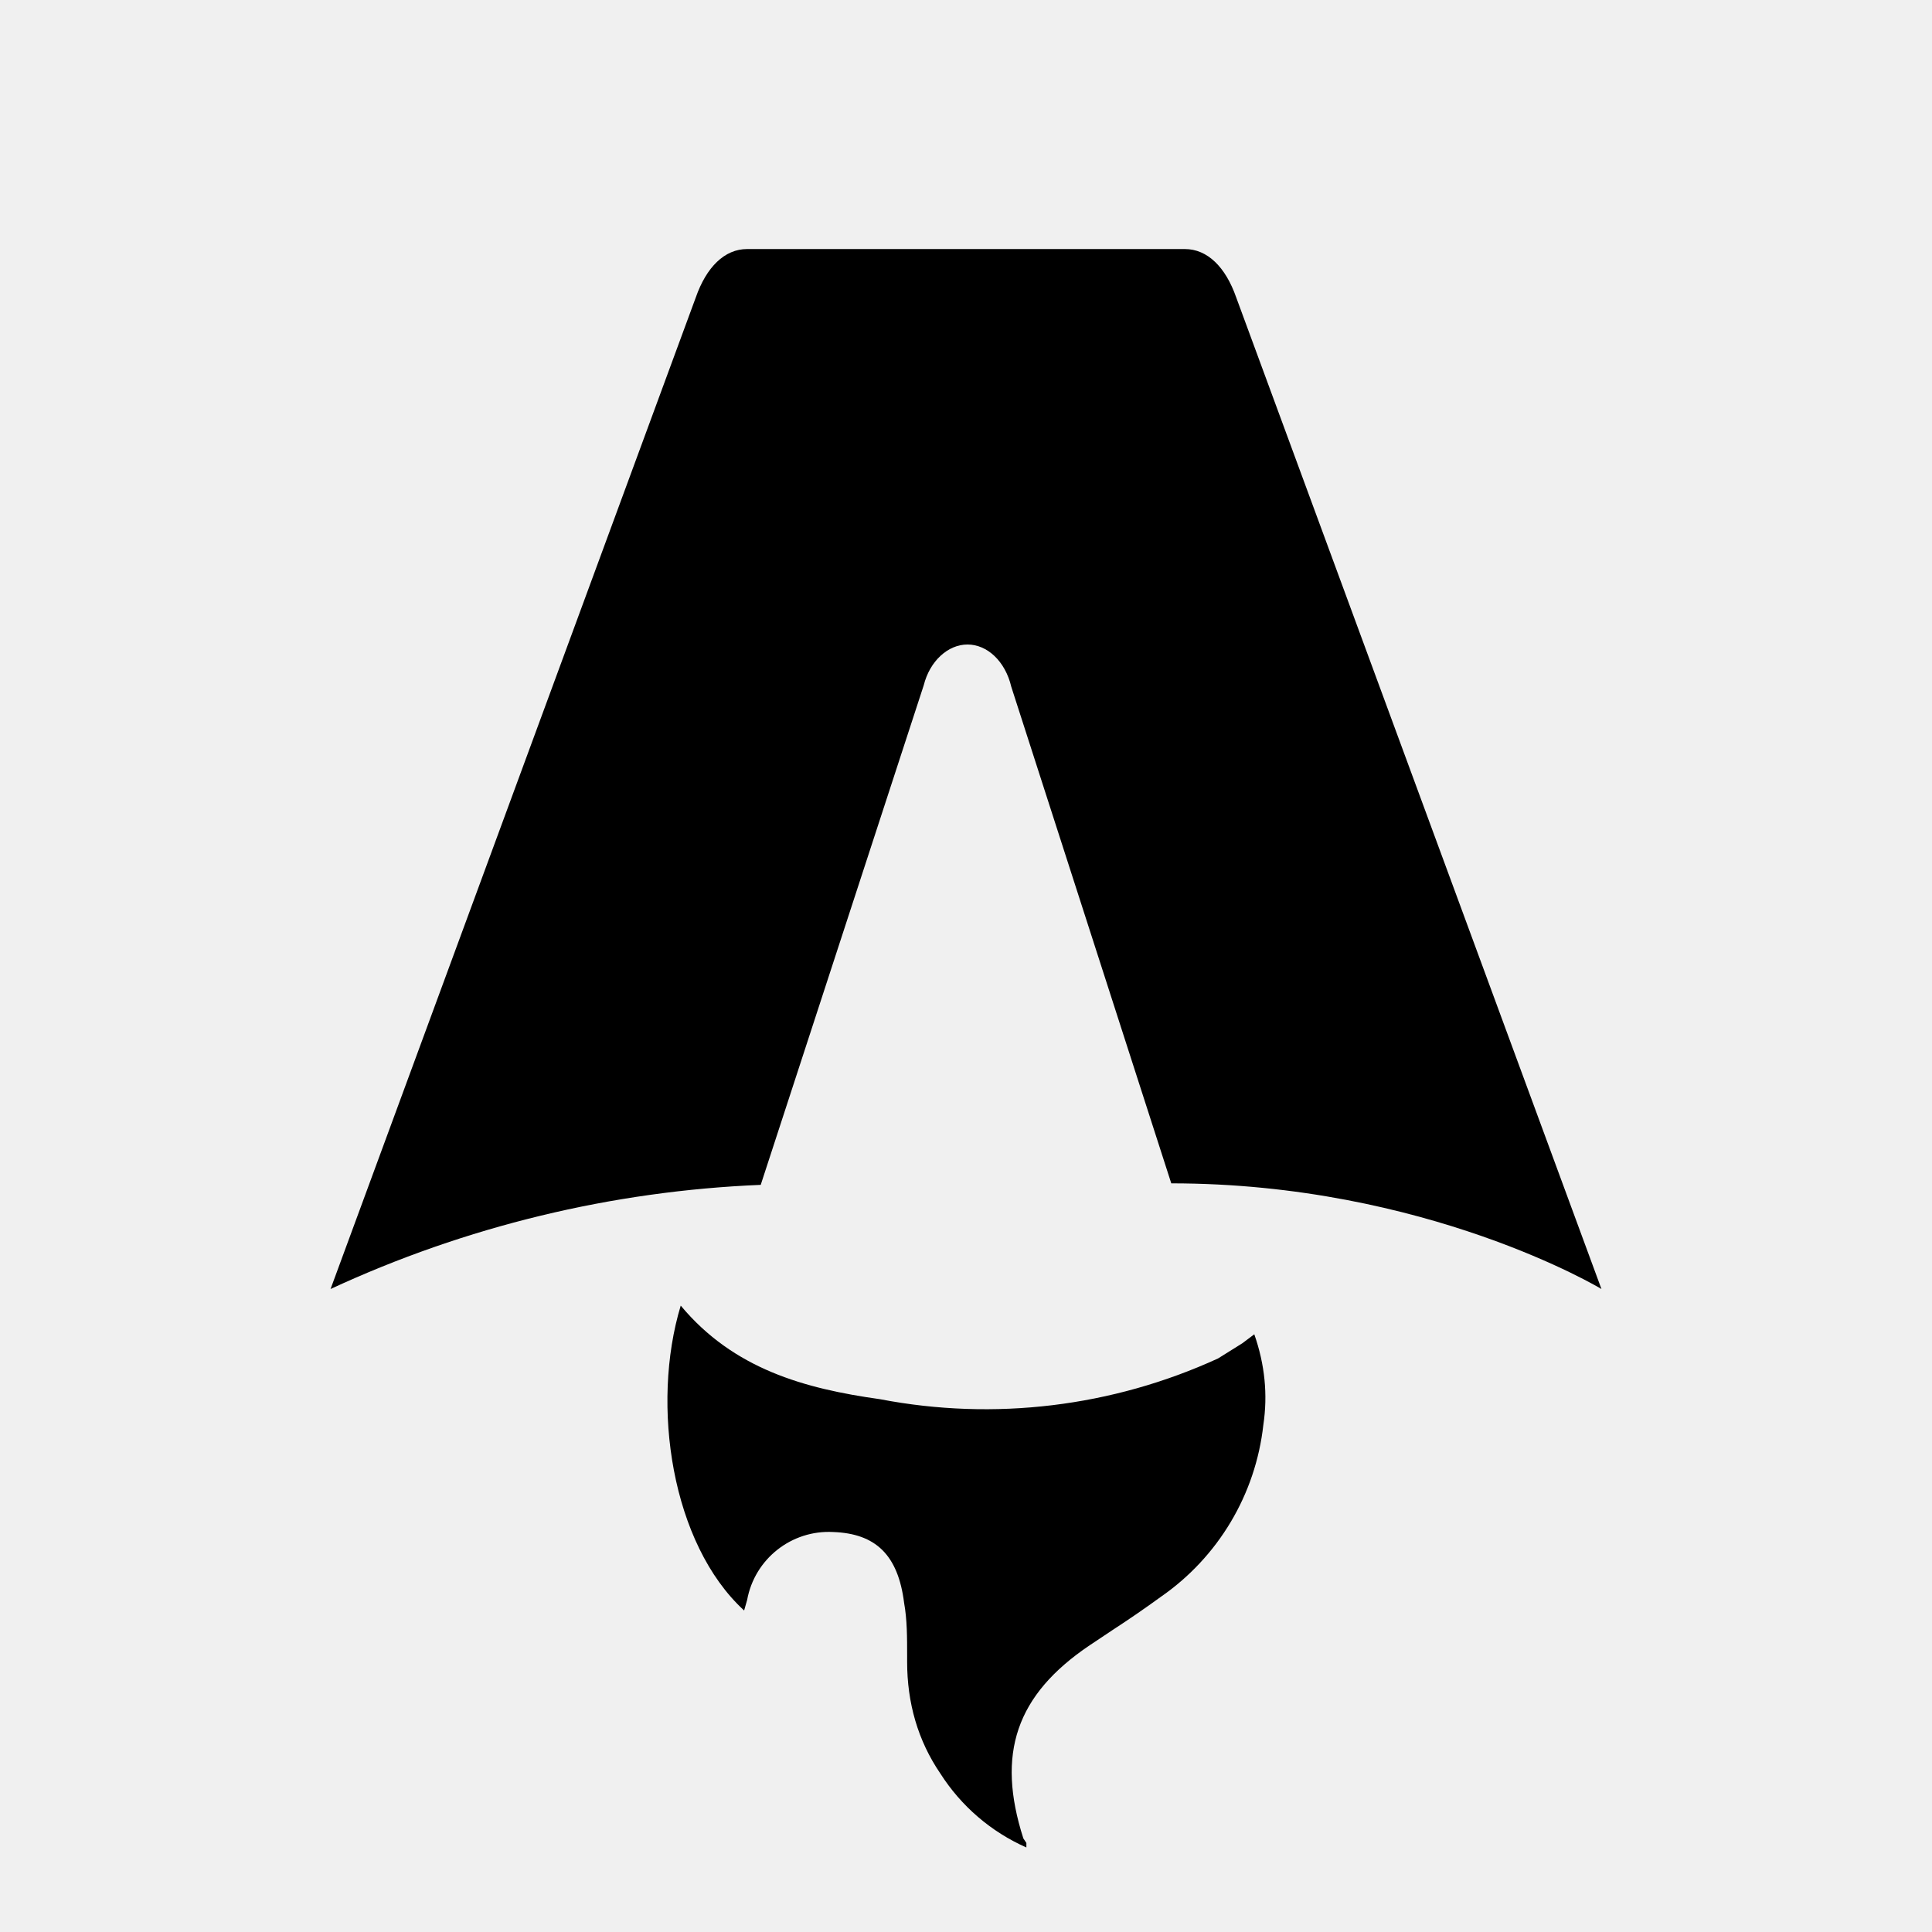
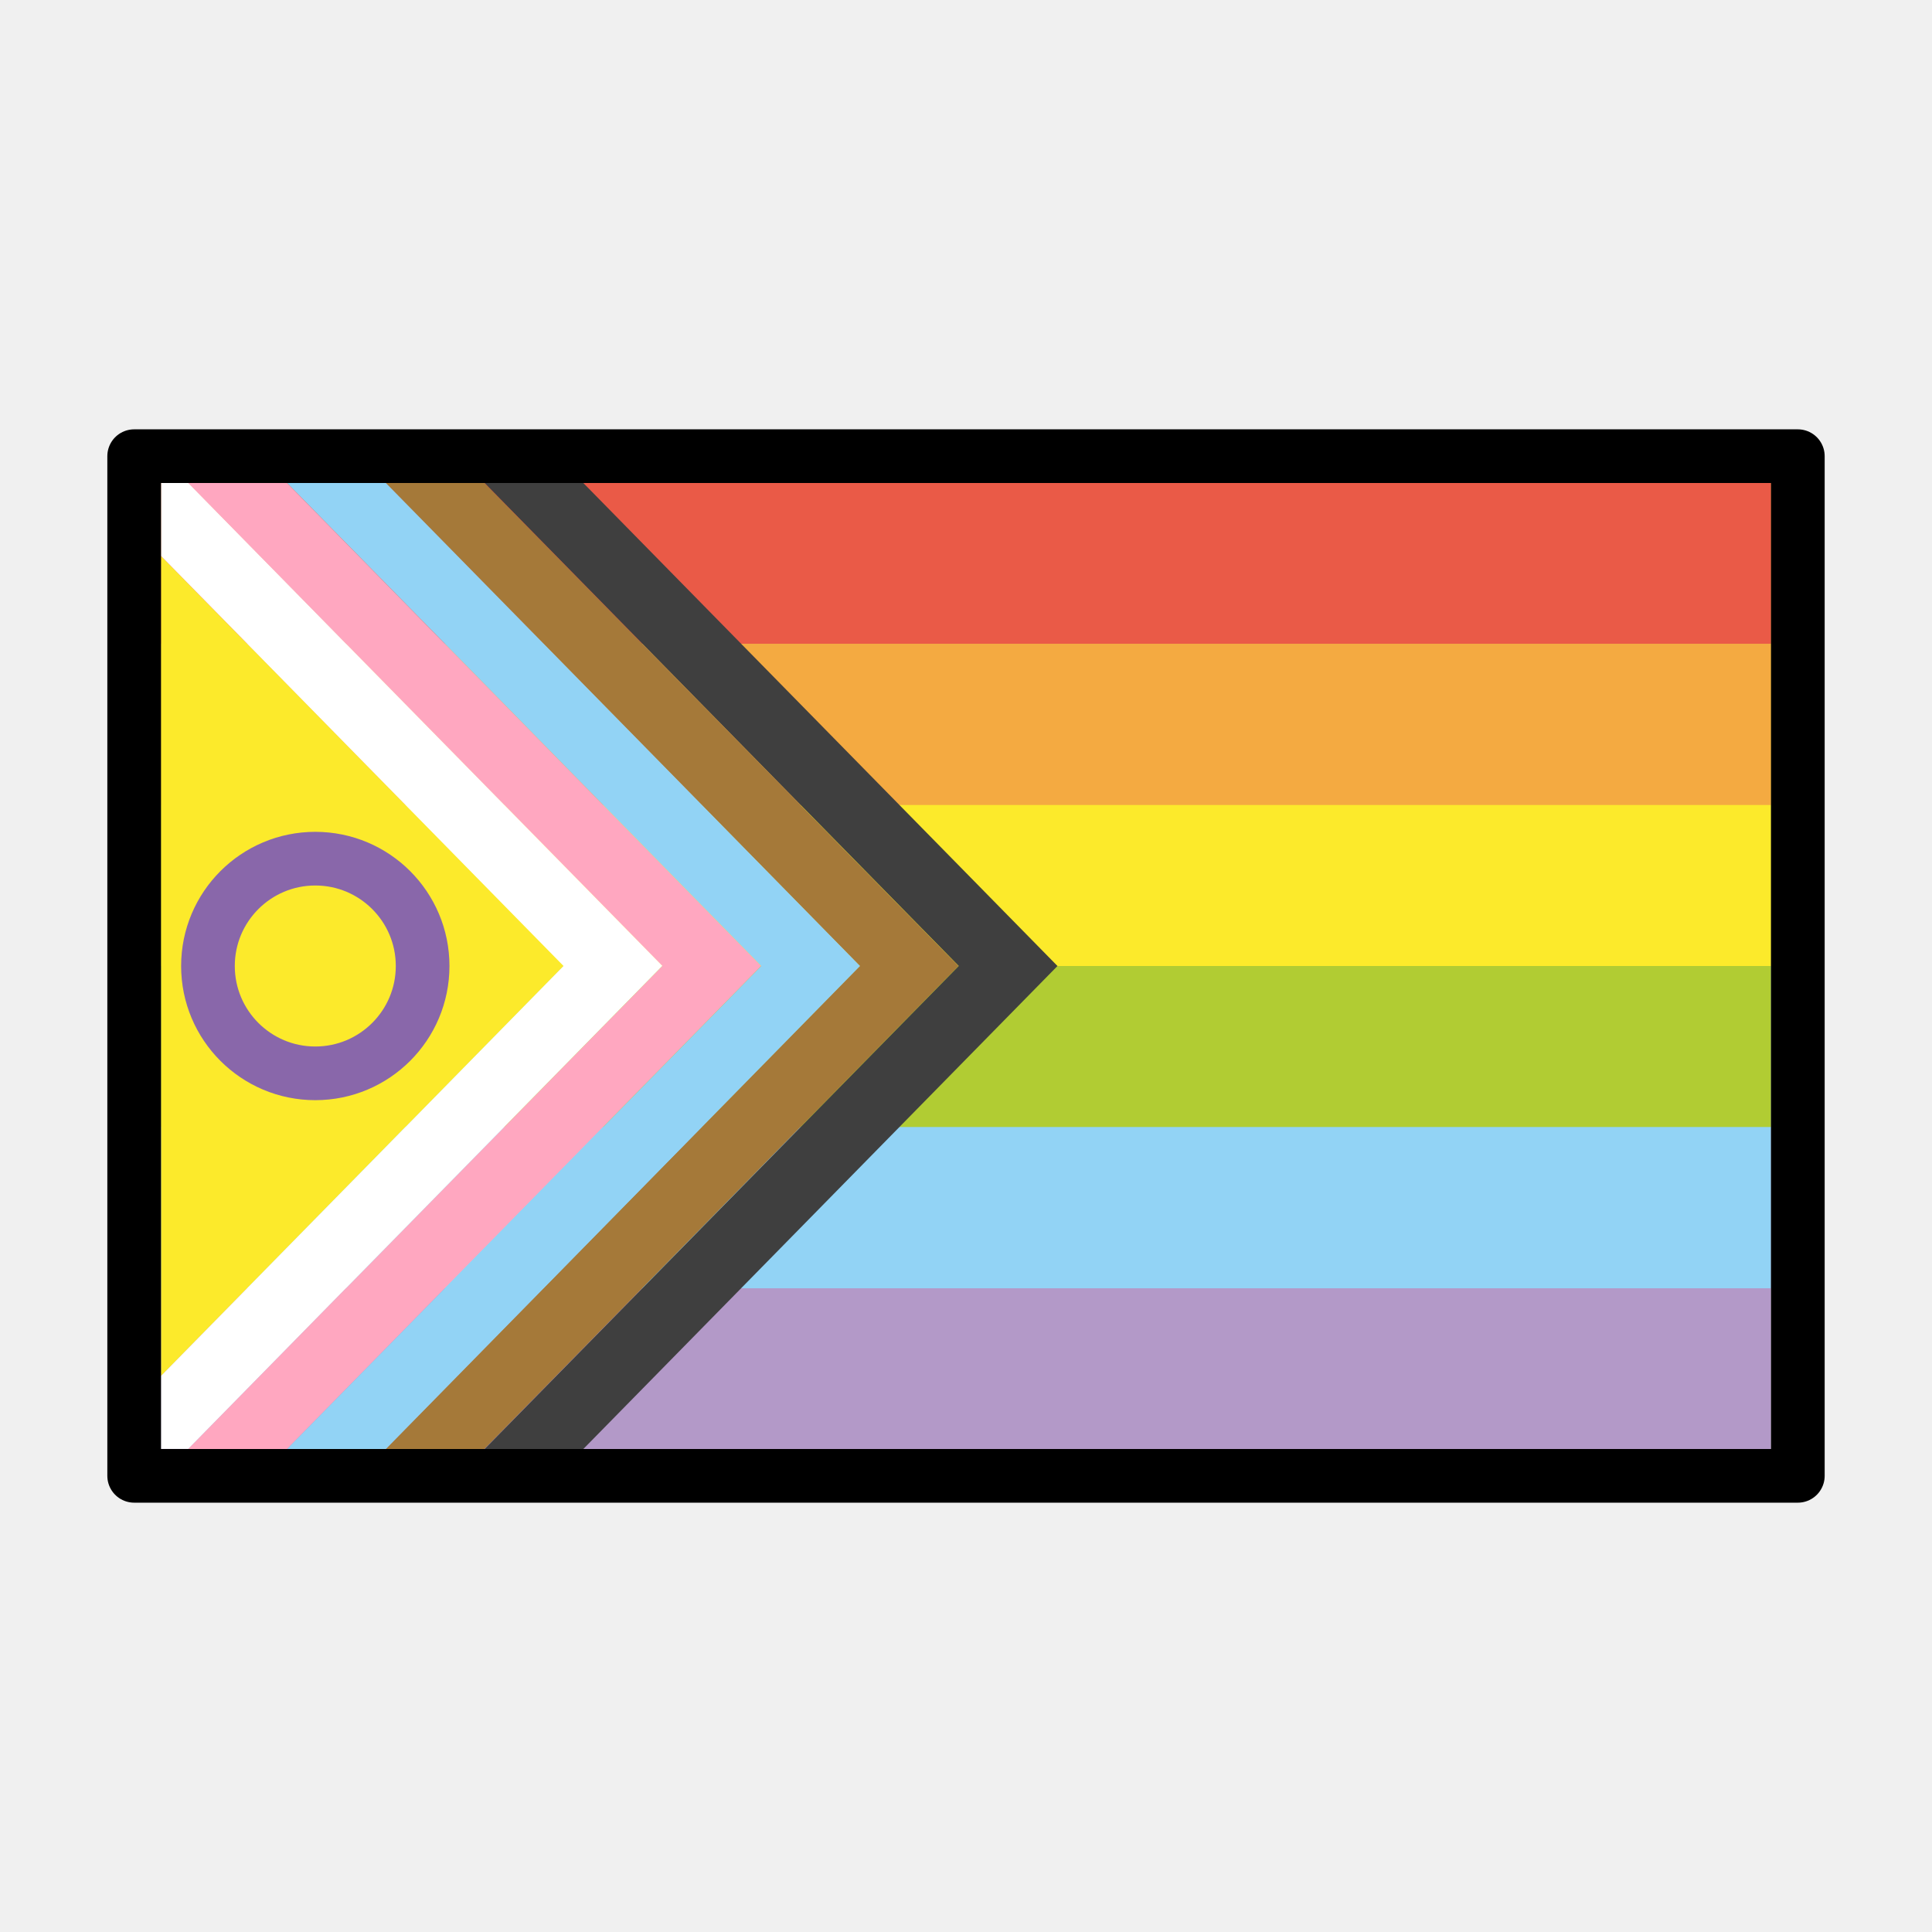
- <svg xmlns="http://www.w3.org/2000/svg" fill="none" viewBox="0 0 128 128">
-   <path d="M50.4 78.5a75.1 75.1 0 0 0-28.5 6.9l24.2-65.7c.7-2 1.9-3.2 3.4-3.2h29c1.5 0 2.7 1.2 3.4 3.2l24.2 65.7s-11.6-7-28.5-7L67 45.5c-.4-1.7-1.6-2.8-2.9-2.8-1.3 0-2.5 1.1-2.9 2.7L50.4 78.5Zm-1.1 28.2Zm-4.2-20.2c-2 6.6-.6 15.8 4.2 20.2a17.5 17.5 0 0 1 .2-.7 5.5 5.5 0 0 1 5.7-4.5c2.8.1 4.3 1.5 4.7 4.7.2 1.1.2 2.3.2 3.5v.4c0 2.7.7 5.2 2.2 7.4a13 13 0 0 0 5.7 4.9v-.3l-.2-.3c-1.8-5.6-.5-9.5 4.4-12.8l1.5-1a73 73 0 0 0 3.2-2.2 16 16 0 0 0 6.8-11.4c.3-2 .1-4-.6-6l-.8.6-1.6 1a37 37 0 0 1-22.4 2.7c-5-.7-9.7-2-13.2-6.2Z" />
-   <style>
-         path { fill: #000; }
-         @media (prefers-color-scheme: dark) {
-             path { fill: #FFF; }
-         }
-     </style>
+ <svg xmlns="http://www.w3.org/2000/svg" id="emoji" viewBox="0 0 72 72" version="1.1">
+   <g id="color">
+     <path fill="#b399c8" d="m6 54h60v-36h-60z" />
+     <path fill="#92d3f5" d="m6 48.01h60v-30.01h-60z" />
+     <path fill="#b1cc33" d="m6 42h60v-24h-60z" />
+     <path fill="#fcea2b" d="m6 36h60v-18h-60z" />
+     <path fill="#f4aa41" d="m6 30h60v-12h-60z" />
+     <path fill="#ea5a47" d="m6 23.99h60v-5.994h-60z" />
+     <path fill="#a57939" d="m14.37 18 17.67 18-17.67 18h3.68l17.67-18-17.67-18z" />
+     <path fill="#3f3f3f" d="m18.06 18 17.67 18-17.67 18h3.679l17.67-18-17.67-18z" />
+     <path fill="#ffa7c0" d="m7.014 18 17.67 18-17.67 18h3.681l17.67-18-17.67-18z" />
+     <path fill="#92d3f5" d="m10.7 18 17.67 18-17.67 18h3.68l17.67-18-17.67-18z" />
+     <path fill="#fcea2b" d="m6 51.28 15-15.28-15-15.28z" />
+     <path fill="#fff" d="m6 18v2.718l15 15.28-15 15.28v2.718h1.014l17.67-18-17.67-18z" />
+     <circle cx="11.75" cy="36" r="4" fill="none" stroke="#8967aa" stroke-width="2" />
+   </g>
+   <g id="line">
+     <rect x="5" y="17" width="62" height="38" fill="none" stroke="#000" stroke-linecap="round" stroke-linejoin="round" stroke-width="2" />
+   </g>
</svg>
